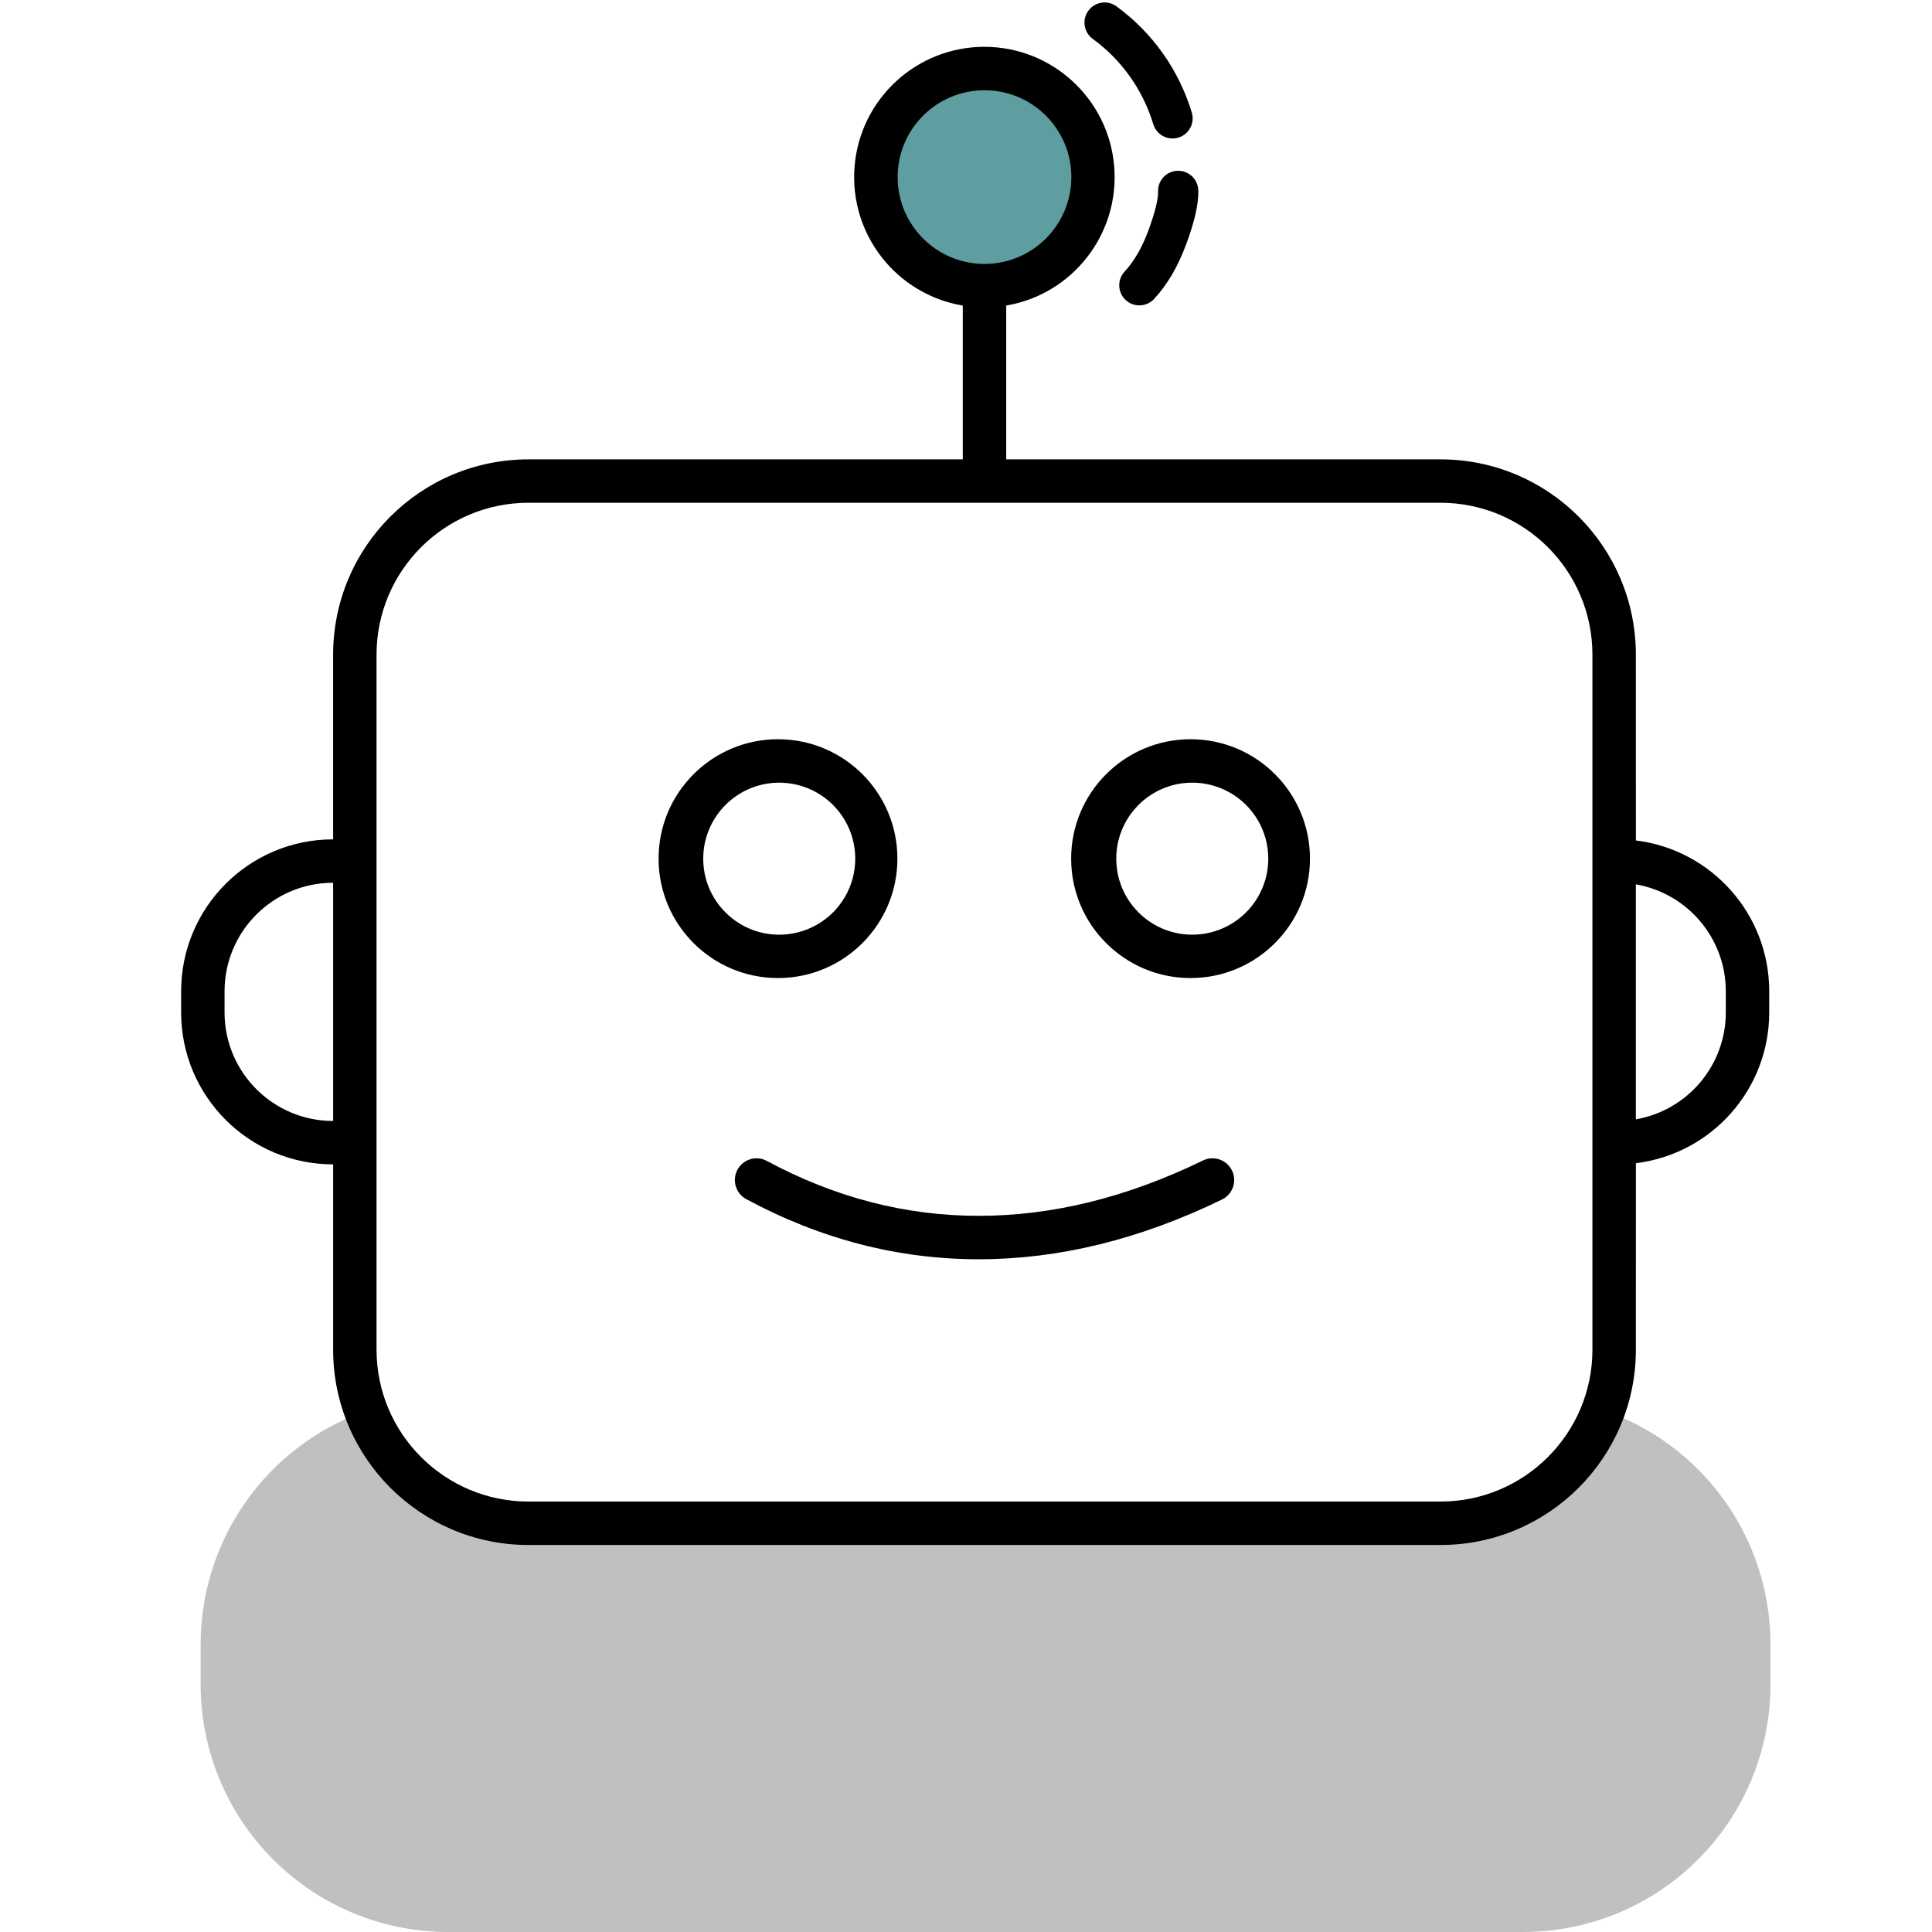
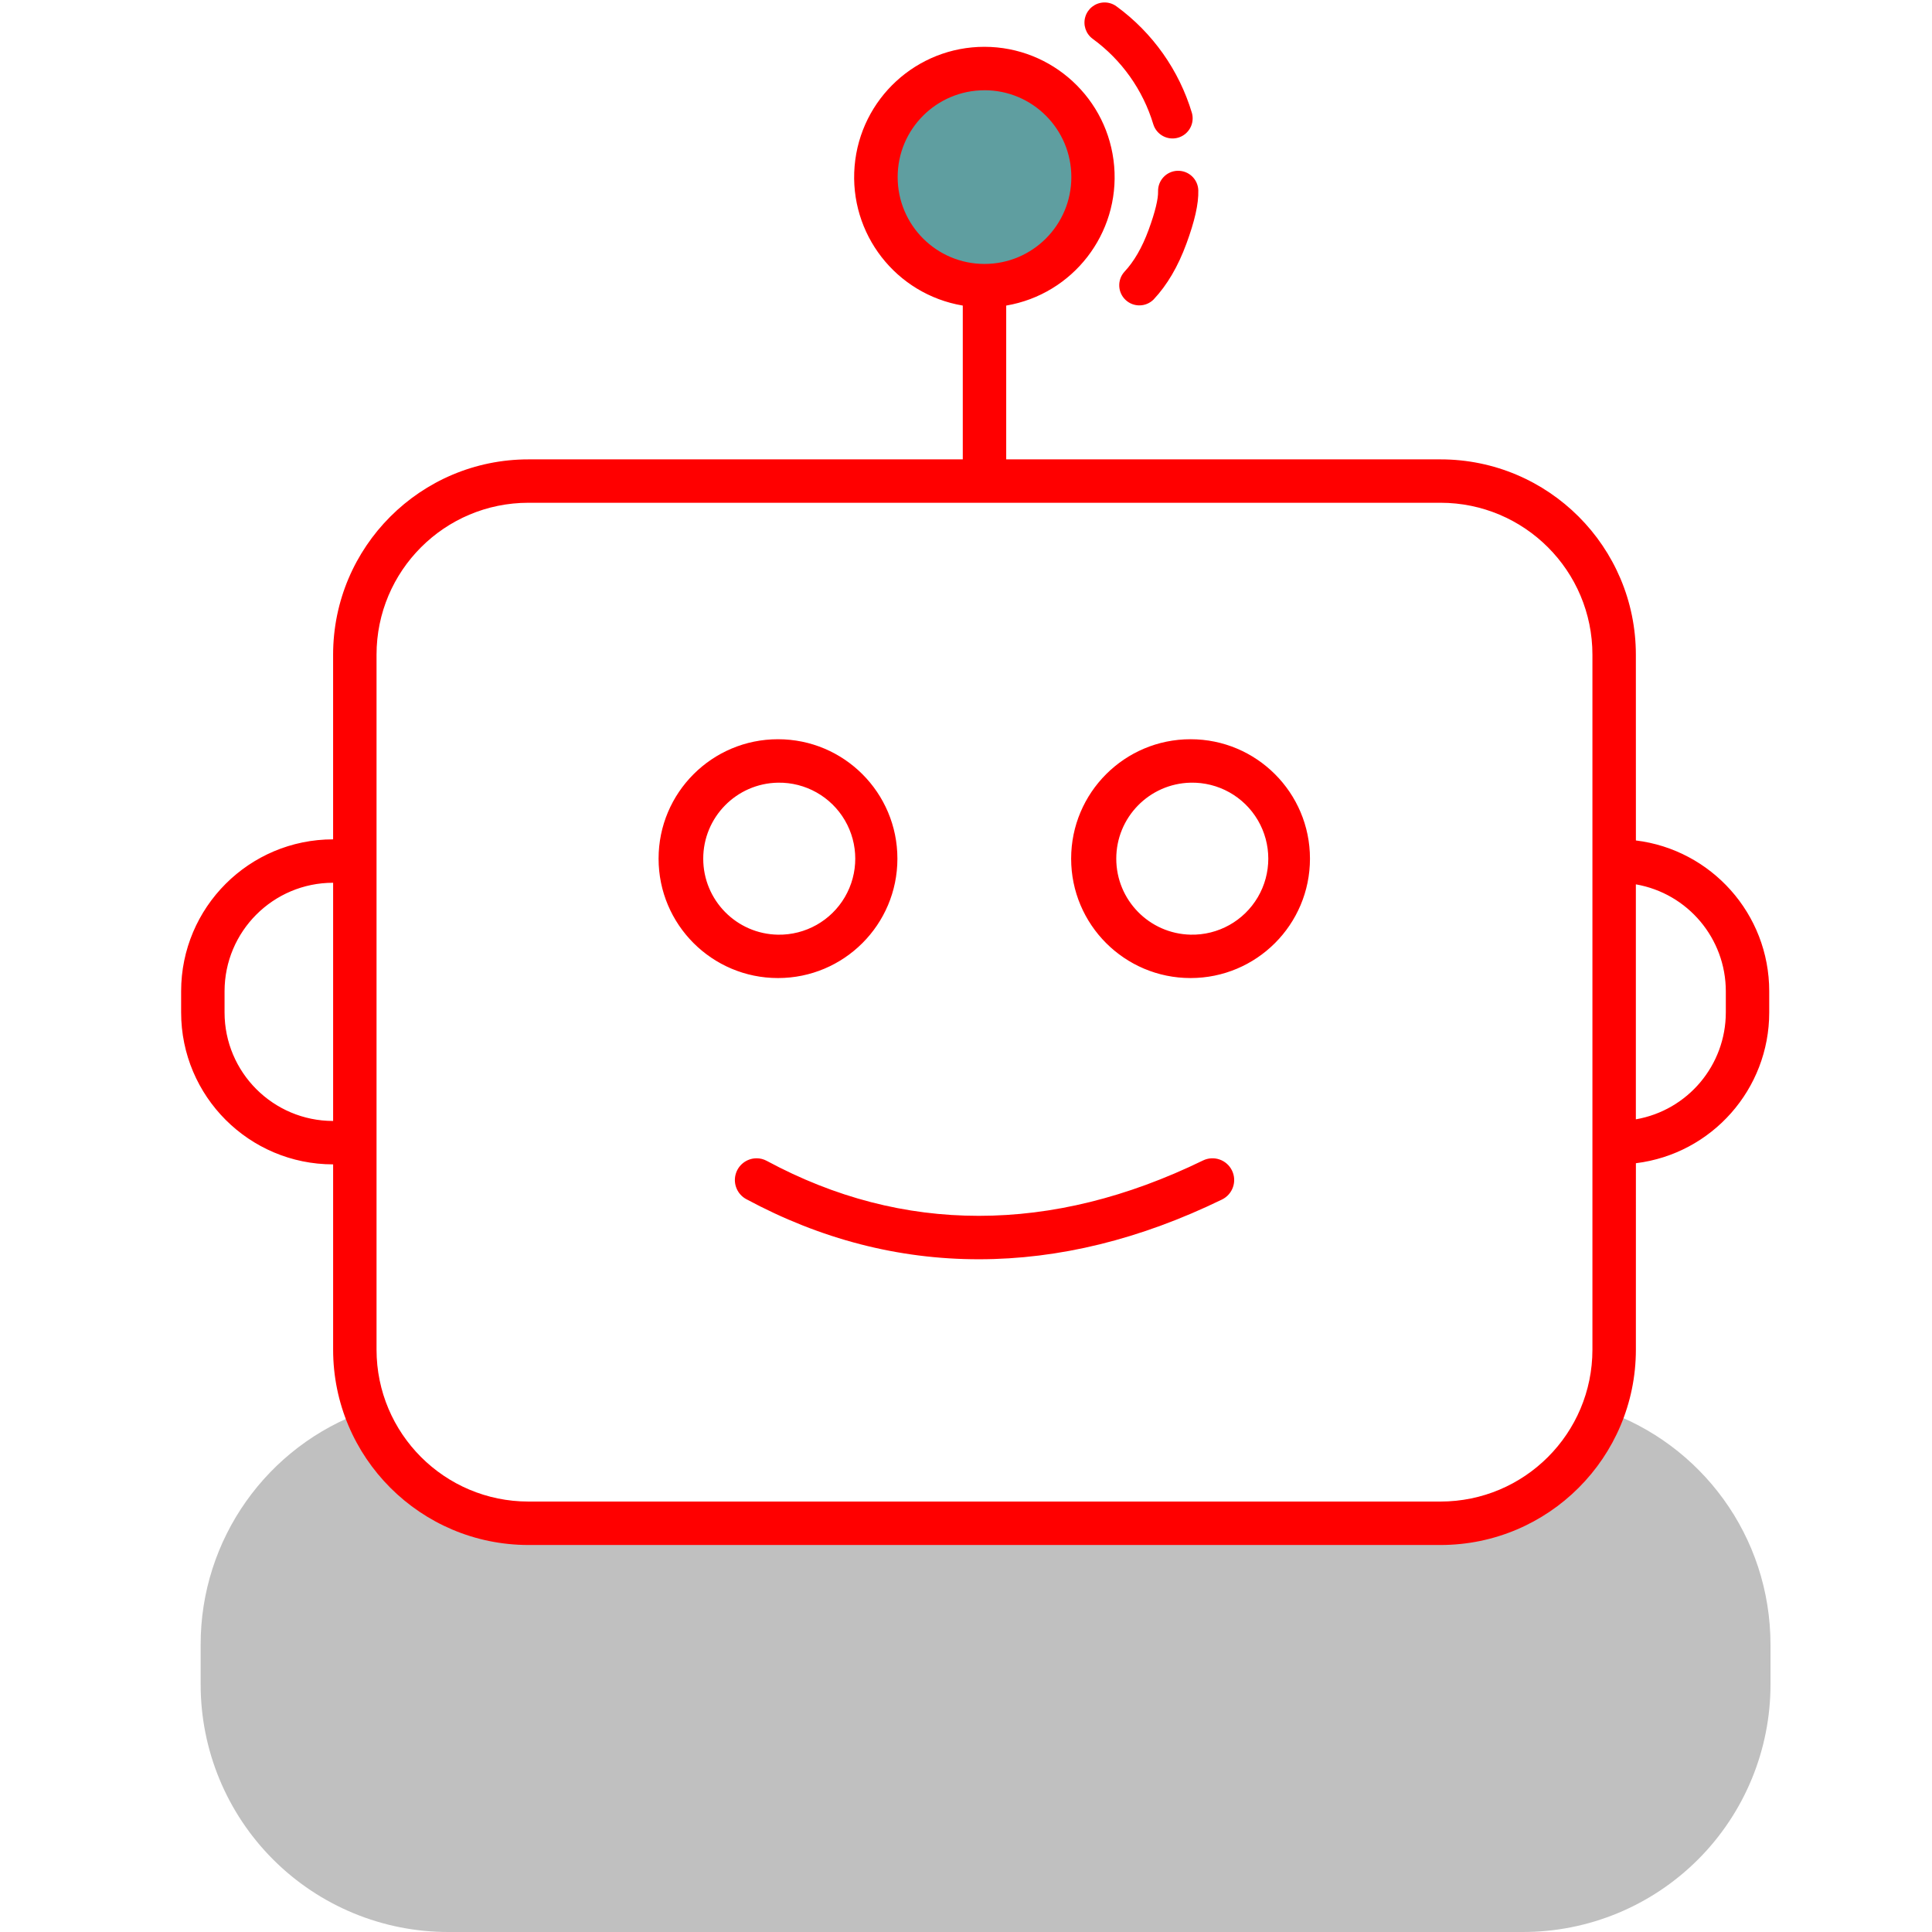
<svg xmlns="http://www.w3.org/2000/svg" width="96" height="96" viewBox="0 0 96 96" version="1.1">
  <circle part="highlight" fill="cadetblue" cx="48.919" cy="8.8" r="5.394" />
  <path part="background" fill="silver" d="M79.666 70.072a8.633 8.633 0 0 1-8.09 5.62H26.262a8.634 8.634 0 0 1-8.078-5.587A12.298 12.298 0 0 0 9.97 81.732v1.944A12.297 12.297 0 0 0 22.295 96H75.65a12.297 12.297 0 0 0 12.325-12.324v-1.944c0-5.42-3.465-10.001-8.309-11.66z" />
-   <path part="outline" fill="black" d="M54.834.123a1.001 1.001 0 0 0-.541 1.805 8.171 8.171 0 0 1 3.014 4.248 1 1 0 0 0 1.92-.559A10.17 10.17 0 0 0 55.48.318a.995.995 0 0 0-.647-.195zm-5.916 2.203a6.474 6.474 0 0 0-1.078 12.858v7.642H26.262a9.708 9.708 0 0 0-9.71 9.71v9.171A7.551 7.551 0 0 0 9 49.257v1.048a7.553 7.553 0 0 0 7.553 7.552v9.204a9.708 9.708 0 0 0 9.709 9.709h45.314a9.708 9.708 0 0 0 9.71-9.71l.001-9.26a7.552 7.552 0 0 0 6.625-7.495v-1.047c0-3.858-2.89-7.04-6.625-7.496l-.002-9.227a9.708 9.708 0 0 0-9.709-9.709H49.998v-7.642a6.475 6.475 0 0 0-1.08-12.858zm0 2.158a4.315 4.315 0 1 1 .002 8.631 4.315 4.315 0 0 1-.002-8.63zm9.596 4.002a1 1 0 0 0-.97 1.03c.011.358-.141 1.01-.47 1.906-.325.885-.729 1.579-1.207 2.088a1 1 0 0 0 1.457 1.369c.675-.719 1.214-1.643 1.627-2.768.41-1.114.612-1.983.592-2.654a1 1 0 0 0-1.03-.97zM26.262 24.982h45.314a7.551 7.551 0 0 1 7.551 7.553v34.526a7.55 7.55 0 0 1-7.55 7.55H26.261a7.55 7.55 0 0 1-7.551-7.55V32.535a7.551 7.551 0 0 1 7.55-7.553zm12.396 11.75a5.933 5.933 0 1 0 0 11.867 5.933 5.933 0 0 0 0-11.867zm20.5 0a5.933 5.933 0 1 0 0 11.867 5.933 5.933 0 0 0 0-11.867zm-20.5 2.159a3.777 3.777 0 1 1 .002 7.553 3.777 3.777 0 0 1-.002-7.553zm20.5 0a3.777 3.777 0 1 1-.002 7.552 3.777 3.777 0 0 1 .002-7.552zm-42.605 4.972V55.7a5.395 5.395 0 0 1-5.395-5.394v-1.047a5.395 5.395 0 0 1 5.395-5.395zm64.732.08a5.396 5.396 0 0 1 4.47 5.315v1.047a5.396 5.396 0 0 1-4.47 5.314V43.943zM37.588 57.555a1.08 1.08 0 0 0-.508 2.029c3.696 1.99 7.551 2.988 11.555 2.988 3.992 0 8.023-.993 12.084-2.968a1.078 1.078 0 1 0-.944-1.94c-3.775 1.837-7.487 2.75-11.14 2.75-3.642 0-7.148-.908-10.533-2.73a1.07 1.07 0 0 0-.514-.13z" />
+   <path part="outline" fill="red" d="M54.834.123a1.001 1.001 0 0 0-.541 1.805 8.171 8.171 0 0 1 3.014 4.248 1 1 0 0 0 1.92-.559A10.17 10.17 0 0 0 55.48.318a.995.995 0 0 0-.647-.195zm-5.916 2.203a6.474 6.474 0 0 0-1.078 12.858v7.642H26.262a9.708 9.708 0 0 0-9.71 9.71v9.171A7.551 7.551 0 0 0 9 49.257v1.048a7.553 7.553 0 0 0 7.553 7.552v9.204a9.708 9.708 0 0 0 9.709 9.709h45.314a9.708 9.708 0 0 0 9.71-9.71l.001-9.26a7.552 7.552 0 0 0 6.625-7.495v-1.047c0-3.858-2.89-7.04-6.625-7.496l-.002-9.227a9.708 9.708 0 0 0-9.709-9.709H49.998v-7.642a6.475 6.475 0 0 0-1.08-12.858zm0 2.158a4.315 4.315 0 1 1 .002 8.631 4.315 4.315 0 0 1-.002-8.63zm9.596 4.002a1 1 0 0 0-.97 1.03c.011.358-.141 1.01-.47 1.906-.325.885-.729 1.579-1.207 2.088a1 1 0 0 0 1.457 1.369c.675-.719 1.214-1.643 1.627-2.768.41-1.114.612-1.983.592-2.654a1 1 0 0 0-1.03-.97zM26.262 24.982h45.314a7.551 7.551 0 0 1 7.551 7.553v34.526a7.55 7.55 0 0 1-7.55 7.55H26.261a7.55 7.55 0 0 1-7.551-7.55V32.535a7.551 7.551 0 0 1 7.55-7.553zm12.396 11.75a5.933 5.933 0 1 0 0 11.867 5.933 5.933 0 0 0 0-11.867zm20.5 0a5.933 5.933 0 1 0 0 11.867 5.933 5.933 0 0 0 0-11.867zm-20.5 2.159a3.777 3.777 0 1 1 .002 7.553 3.777 3.777 0 0 1-.002-7.553zm20.5 0a3.777 3.777 0 1 1-.002 7.552 3.777 3.777 0 0 1 .002-7.552zm-42.605 4.972V55.7a5.395 5.395 0 0 1-5.395-5.394v-1.047a5.395 5.395 0 0 1 5.395-5.395zm64.732.08a5.396 5.396 0 0 1 4.47 5.315v1.047a5.396 5.396 0 0 1-4.47 5.314V43.943zM37.588 57.555a1.08 1.08 0 0 0-.508 2.029c3.696 1.99 7.551 2.988 11.555 2.988 3.992 0 8.023-.993 12.084-2.968a1.078 1.078 0 1 0-.944-1.94c-3.775 1.837-7.487 2.75-11.14 2.75-3.642 0-7.148-.908-10.533-2.73a1.07 1.07 0 0 0-.514-.13z" />
</svg>
